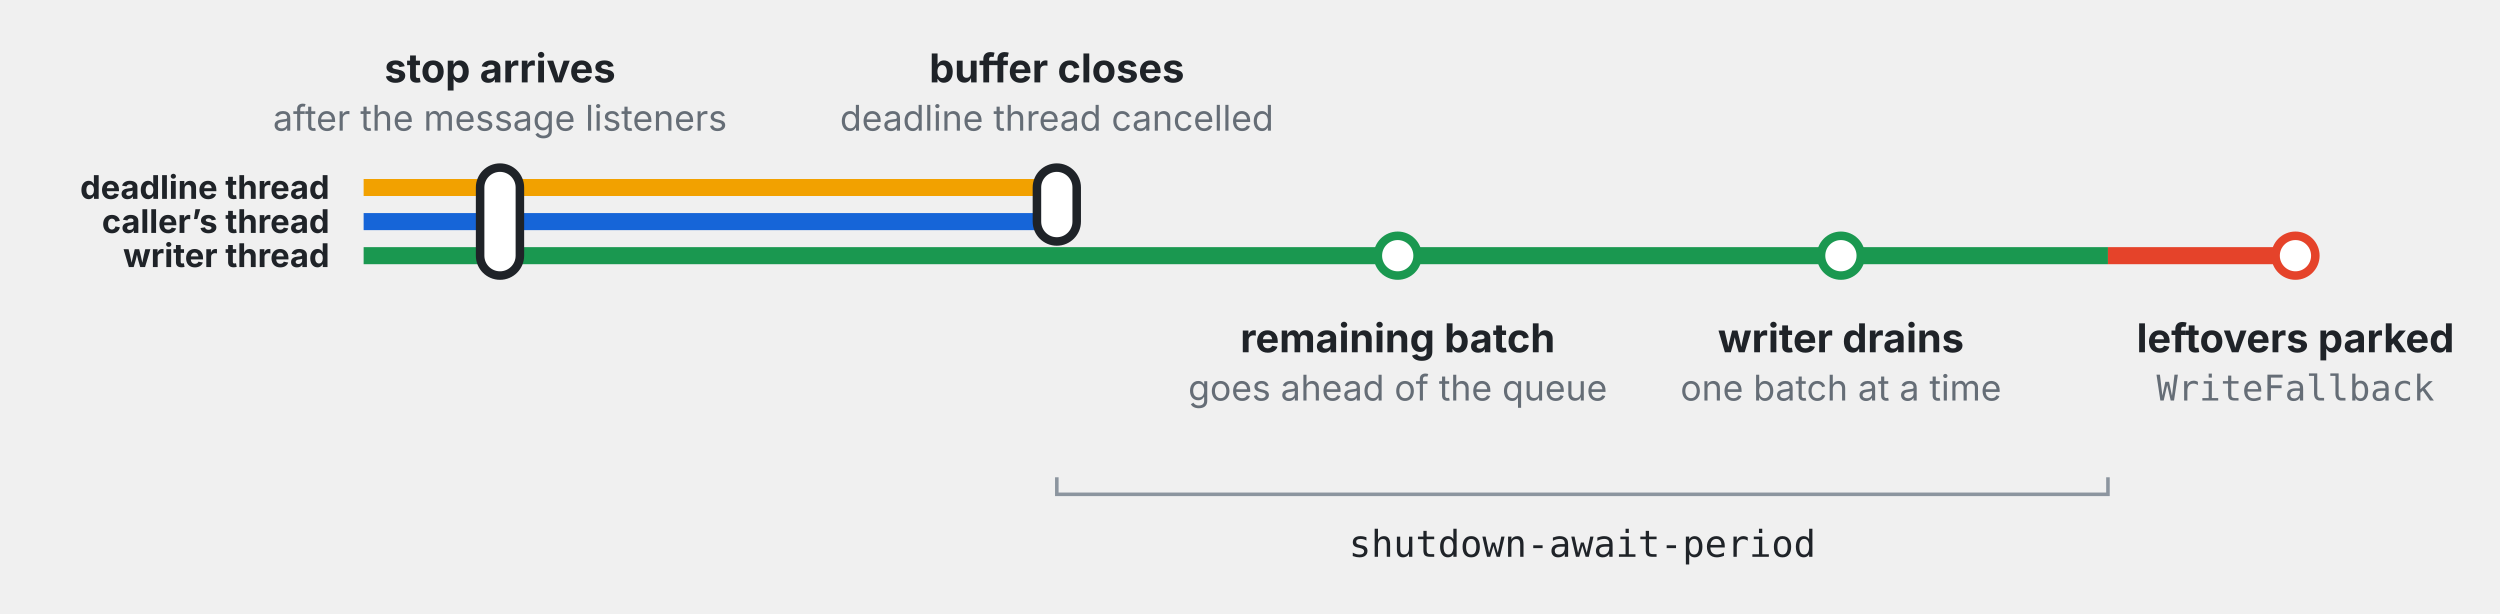
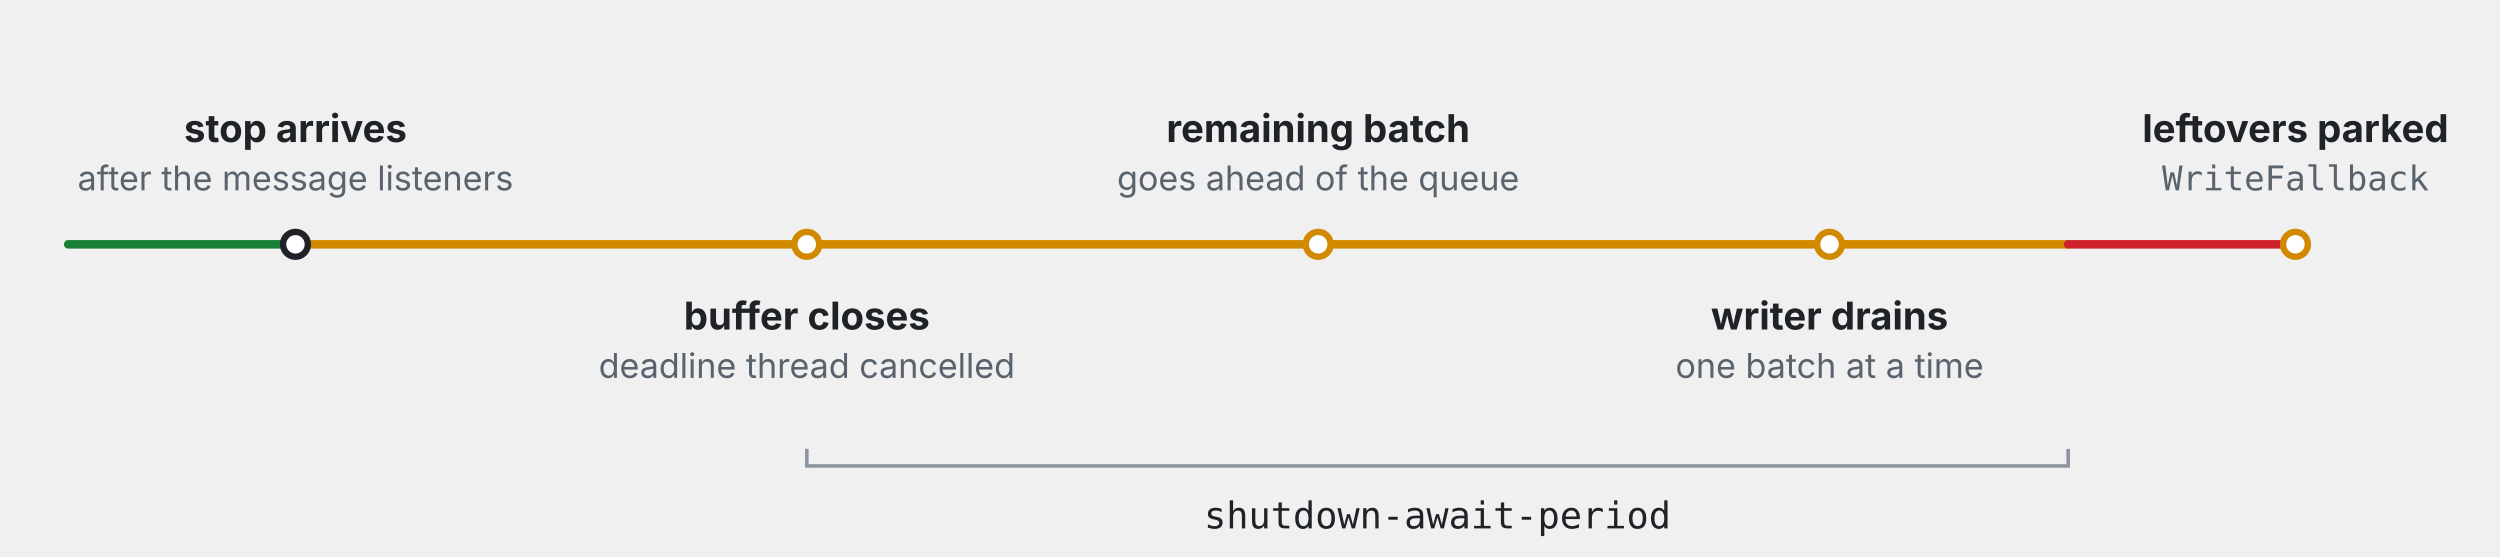
- <svg xmlns="http://www.w3.org/2000/svg" viewBox="0 22 880 216" width="880" height="216" role="img">
-   <text x="116.0" y="92.0" font-family="-apple-system, BlinkMacSystemFont, 'Segoe UI', Inter, Helvetica, Arial, sans-serif" font-size="11.5" font-weight="650" fill="#1F2328" text-anchor="end">deadline thread</text>
-   <text x="116.0" y="104.0" font-family="-apple-system, BlinkMacSystemFont, 'Segoe UI', Inter, Helvetica, Arial, sans-serif" font-size="11.5" font-weight="650" fill="#1F2328" text-anchor="end">caller’s thread</text>
-   <text x="116.0" y="116.0" font-family="-apple-system, BlinkMacSystemFont, 'Segoe UI', Inter, Helvetica, Arial, sans-serif" font-size="11.5" font-weight="650" fill="#1F2328" text-anchor="end">writer thread</text>
-   <path d="M128.00,88.00 L372.00,88.00" stroke="#F2A100" stroke-width="6" fill="none" stroke-linecap="butt" stroke-linejoin="round" />
-   <path d="M128.00,100.00 L372.00,100.00" stroke="#1665D8" stroke-width="6" fill="none" stroke-linecap="butt" stroke-linejoin="round" />
-   <path d="M128.00,112.00 L742.00,112.00" stroke="#1A9850" stroke-width="6" fill="none" stroke-linecap="butt" stroke-linejoin="round" />
-   <path d="M742.00,112.00 L808.00,112.00" stroke="#E5432A" stroke-width="6" fill="none" stroke-linecap="butt" stroke-linejoin="round" />
-   <rect x="169.00" y="81.00" width="14.00" height="38.00" rx="7.00" fill="#FFFFFF" stroke="#1F2328" stroke-width="3" />
-   <text x="176.0" y="51.0" font-family="-apple-system, BlinkMacSystemFont, 'Segoe UI', Inter, Helvetica, Arial, sans-serif" font-size="14" font-weight="650" fill="#1F2328" text-anchor="middle">stop arrives</text>
-   <text x="176.0" y="68.0" font-family="-apple-system, BlinkMacSystemFont, 'Segoe UI', Inter, Helvetica, Arial, sans-serif" font-size="12.5" font-weight="400" fill="#656D76" text-anchor="middle">after the message listeners</text>
-   <rect x="365.00" y="81.00" width="14.00" height="26.00" rx="7.00" fill="#FFFFFF" stroke="#1F2328" stroke-width="3" />
-   <text x="372.0" y="51.0" font-family="-apple-system, BlinkMacSystemFont, 'Segoe UI', Inter, Helvetica, Arial, sans-serif" font-size="14" font-weight="650" fill="#1F2328" text-anchor="middle">buffer closes</text>
-   <text x="372.0" y="68.0" font-family="-apple-system, BlinkMacSystemFont, 'Segoe UI', Inter, Helvetica, Arial, sans-serif" font-size="12.5" font-weight="400" fill="#656D76" text-anchor="middle">deadline thread cancelled</text>
-   <rect x="485.00" y="105.00" width="14.00" height="14.00" rx="7.00" fill="#FFFFFF" stroke="#1A9850" stroke-width="3" />
-   <text x="492.0" y="146.0" font-family="-apple-system, BlinkMacSystemFont, 'Segoe UI', Inter, Helvetica, Arial, sans-serif" font-size="14" font-weight="650" fill="#1F2328" text-anchor="middle">remaining batch</text>
-   <text x="492.0" y="163.0" font-family="-apple-system, BlinkMacSystemFont, 'Segoe UI', Inter, Helvetica, Arial, sans-serif" font-size="12.5" font-weight="400" fill="#656D76" text-anchor="middle">goes ahead of the queue</text>
-   <rect x="641.00" y="105.00" width="14.00" height="14.00" rx="7.00" fill="#FFFFFF" stroke="#1A9850" stroke-width="3" />
-   <text x="648.0" y="146.0" font-family="-apple-system, BlinkMacSystemFont, 'Segoe UI', Inter, Helvetica, Arial, sans-serif" font-size="14" font-weight="650" fill="#1F2328" text-anchor="middle">writer drains</text>
-   <text x="648.0" y="163.0" font-family="-apple-system, BlinkMacSystemFont, 'Segoe UI', Inter, Helvetica, Arial, sans-serif" font-size="12.5" font-weight="400" fill="#656D76" text-anchor="middle">one batch at a time</text>
-   <rect x="801.00" y="105.00" width="14.00" height="14.00" rx="7.00" fill="#FFFFFF" stroke="#E5432A" stroke-width="3" />
-   <text x="808.0" y="146.0" font-family="-apple-system, BlinkMacSystemFont, 'Segoe UI', Inter, Helvetica, Arial, sans-serif" font-size="14" font-weight="650" fill="#1F2328" text-anchor="middle">leftovers parked</text>
-   <text x="808.0" y="163.0" font-family="ui-monospace, SFMono-Regular, 'SF Mono', Menlo, Consolas, monospace" font-size="12.5" font-weight="400" fill="#656D76" text-anchor="middle">WriteFallback</text>
-   <path d="M372,190 L372,196 L742,196 L742,190" stroke="#8C959F" stroke-width="1.25" fill="none" />
-   <text x="557.0" y="218.0" font-family="ui-monospace, SFMono-Regular, 'SF Mono', Menlo, Consolas, monospace" font-size="13" font-weight="400" fill="#1F2328" text-anchor="middle">shutdown-await-period</text>
+ <svg xmlns="http://www.w3.org/2000/svg" viewBox="0 34 880 196" width="880" height="196" role="img">
+   <path d="M24.00,120.00 L104.00,120.00" stroke="#1A7F37" stroke-width="3" fill="none" stroke-linecap="round" stroke-linejoin="round" />
+   <path d="M104.00,120.00 L728.00,120.00" stroke="#D18A00" stroke-width="3" fill="none" stroke-linecap="round" stroke-linejoin="round" />
+   <path d="M728.00,120.00 L808.00,120.00" stroke="#CF222E" stroke-width="3" fill="none" stroke-linecap="round" stroke-linejoin="round" />
+   <circle cx="104" cy="120" r="4.375" fill="#FFFFFF" stroke="#1F2328" stroke-width="2.25" />
+   <text x="104.0" y="84.0" font-family="-apple-system, BlinkMacSystemFont, 'Segoe UI', Inter, Helvetica, Arial, sans-serif" font-size="13.5" font-weight="650" fill="#1F2328" text-anchor="middle">stop arrives</text>
+   <text x="104.0" y="101.0" font-family="-apple-system, BlinkMacSystemFont, 'Segoe UI', Inter, Helvetica, Arial, sans-serif" font-size="12" font-weight="400" fill="#59636E" text-anchor="middle">after the message listeners</text>
+   <circle cx="284" cy="120" r="4.375" fill="#FFFFFF" stroke="#D18A00" stroke-width="2.25" />
+   <text x="284.0" y="150.0" font-family="-apple-system, BlinkMacSystemFont, 'Segoe UI', Inter, Helvetica, Arial, sans-serif" font-size="13.5" font-weight="650" fill="#1F2328" text-anchor="middle">buffer closes</text>
+   <text x="284.0" y="167.0" font-family="-apple-system, BlinkMacSystemFont, 'Segoe UI', Inter, Helvetica, Arial, sans-serif" font-size="12" font-weight="400" fill="#59636E" text-anchor="middle">deadline thread cancelled</text>
+   <circle cx="464" cy="120" r="4.375" fill="#FFFFFF" stroke="#D18A00" stroke-width="2.25" />
+   <text x="464.0" y="84.0" font-family="-apple-system, BlinkMacSystemFont, 'Segoe UI', Inter, Helvetica, Arial, sans-serif" font-size="13.5" font-weight="650" fill="#1F2328" text-anchor="middle">remaining batch</text>
+   <text x="464.0" y="101.0" font-family="-apple-system, BlinkMacSystemFont, 'Segoe UI', Inter, Helvetica, Arial, sans-serif" font-size="12" font-weight="400" fill="#59636E" text-anchor="middle">goes ahead of the queue</text>
+   <circle cx="644" cy="120" r="4.375" fill="#FFFFFF" stroke="#D18A00" stroke-width="2.25" />
+   <text x="644.0" y="150.0" font-family="-apple-system, BlinkMacSystemFont, 'Segoe UI', Inter, Helvetica, Arial, sans-serif" font-size="13.5" font-weight="650" fill="#1F2328" text-anchor="middle">writer drains</text>
+   <text x="644.0" y="167.0" font-family="-apple-system, BlinkMacSystemFont, 'Segoe UI', Inter, Helvetica, Arial, sans-serif" font-size="12" font-weight="400" fill="#59636E" text-anchor="middle">one batch at a time</text>
+   <circle cx="808" cy="120" r="4.375" fill="#FFFFFF" stroke="#D18A00" stroke-width="2.25" />
+   <text x="808.0" y="84.0" font-family="-apple-system, BlinkMacSystemFont, 'Segoe UI', Inter, Helvetica, Arial, sans-serif" font-size="13.5" font-weight="650" fill="#1F2328" text-anchor="middle">leftovers parked</text>
+   <text x="808.0" y="101.0" font-family="ui-monospace, SFMono-Regular, 'SF Mono', Menlo, Consolas, monospace" font-size="12" font-weight="400" fill="#59636E" text-anchor="middle">WriteFallback</text>
+   <path d="M284,192 L284,198 L728,198 L728,192" stroke="#8C959F" stroke-width="1.25" fill="none" />
+   <text x="506.0" y="220.0" font-family="ui-monospace, SFMono-Regular, 'SF Mono', Menlo, Consolas, monospace" font-size="13" font-weight="400" fill="#1F2328" text-anchor="middle">shutdown-await-period</text>
</svg>
